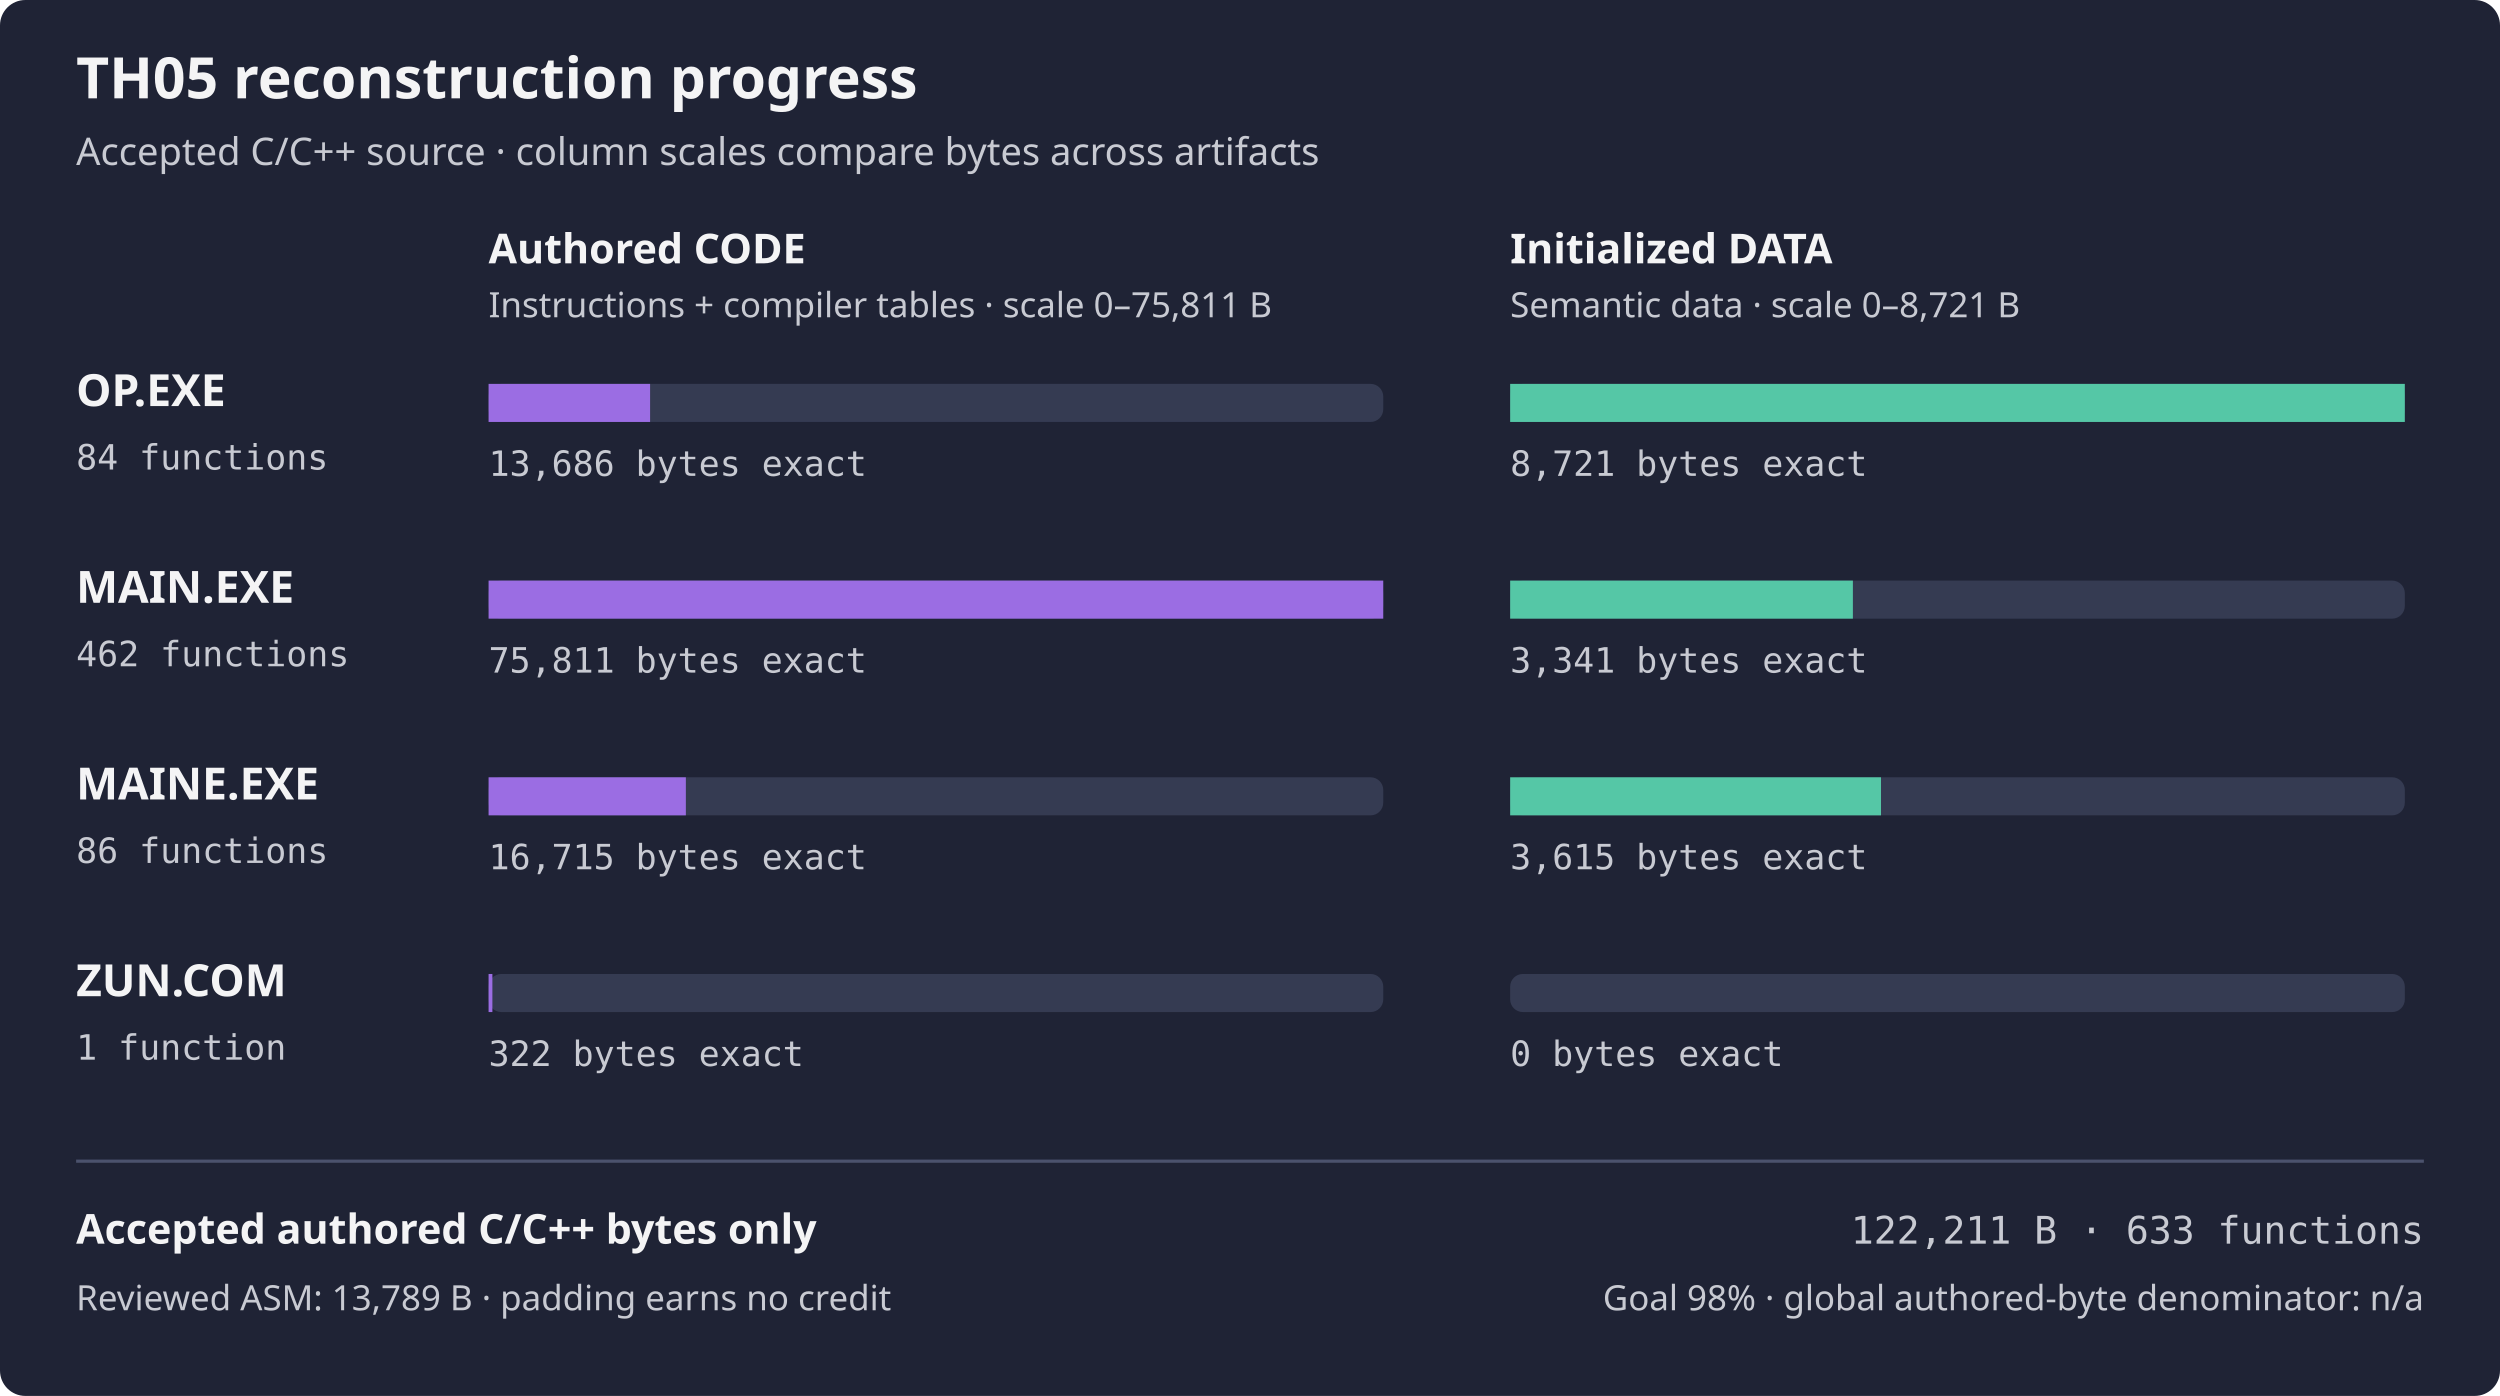
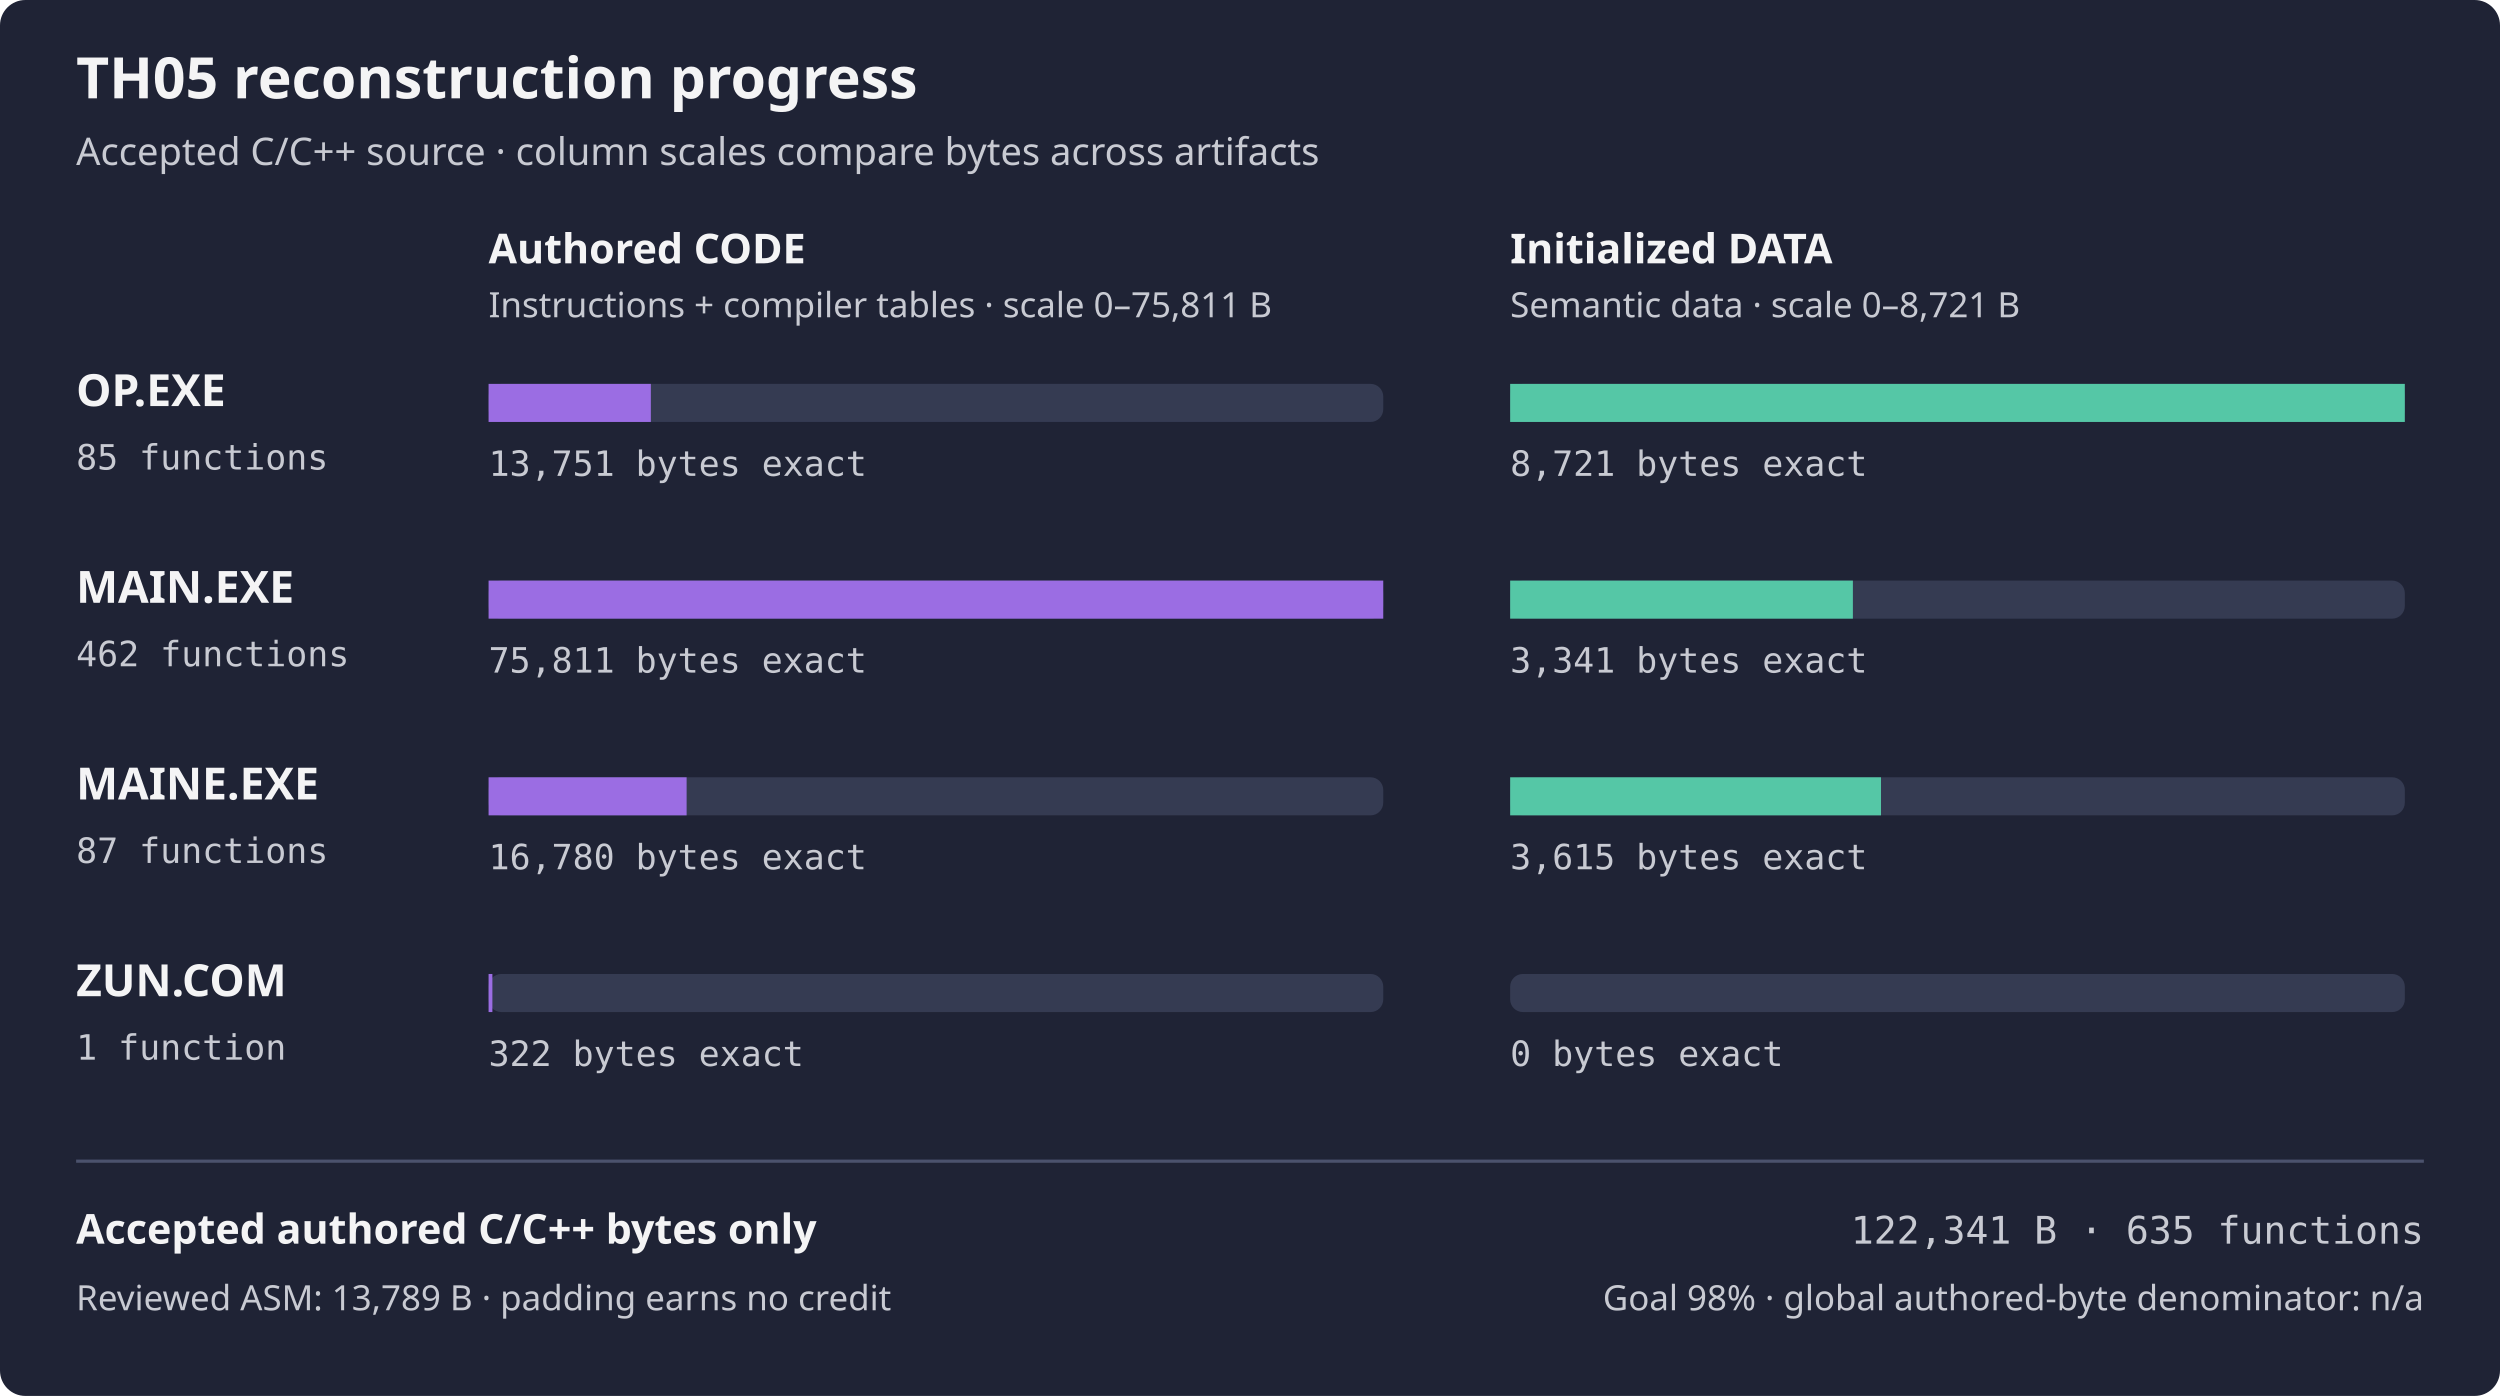
<svg xmlns="http://www.w3.org/2000/svg" width="788" height="440" viewBox="0 0 788 440" role="img" aria-labelledby="title desc">
  <rect width="788" height="440" rx="8" fill="#1f2335" />
  <text x="24" y="31" fill="#f4f4f5" font-family="sans-serif" font-size="18" font-weight="600">TH05 reconstruction progress</text>
  <text x="24" y="52" fill="#c8cad2" font-family="sans-serif" font-size="12">Accepted C/C++ source · column scales compare bytes across artifacts</text>
  <text x="154" y="83" fill="#f4f4f5" font-family="sans-serif" font-size="13" font-weight="600">Authored CODE</text>
  <text x="476" y="83" fill="#f4f4f5" font-family="sans-serif" font-size="13" font-weight="600">Initialized DATA</text>
  <text x="154" y="100" fill="#c8cad2" font-family="sans-serif" font-size="11">Instructions + compiler tables · scale 0–75,811 B</text>
  <text x="476" y="100" fill="#c8cad2" font-family="sans-serif" font-size="11">Semantic data · scale 0–8,721 B</text>
  <text x="24" y="128" fill="#f4f4f5" font-family="sans-serif" font-size="14" font-weight="600">OP.EXE</text>
-   <text x="24" y="148" fill="#c8cad2" font-family="monospace" font-size="11">84 functions</text>
+   <text x="24" y="148" fill="#c8cad2" font-family="monospace" font-size="11">85 functions</text>
  <rect x="154" y="121" width="282" height="12" rx="4" fill="#353b52" />
-   <rect x="154" y="121" width="50.91" height="12" fill="#9b6de3" />
+   <rect x="154" y="121" width="51.15" height="12" fill="#9b6de3" />
  <rect x="476" y="121" width="282" height="12" rx="4" fill="#353b52" />
  <rect x="476" y="121" width="282.00" height="12" fill="#55c7a6" />
-   <text x="154" y="150" fill="#c8cad2" font-family="monospace" font-size="11">13,686 bytes exact</text>
+   <text x="154" y="150" fill="#c8cad2" font-family="monospace" font-size="11">13,751 bytes exact</text>
  <text x="476" y="150" fill="#c8cad2" font-family="monospace" font-size="11">8,721 bytes exact</text>
  <text x="24" y="190" fill="#f4f4f5" font-family="sans-serif" font-size="14" font-weight="600">MAIN.EXE</text>
  <text x="24" y="210" fill="#c8cad2" font-family="monospace" font-size="11">462 functions</text>
  <rect x="154" y="183" width="282" height="12" rx="4" fill="#353b52" />
  <rect x="154" y="183" width="282.00" height="12" fill="#9b6de3" />
  <rect x="476" y="183" width="282" height="12" rx="4" fill="#353b52" />
  <rect x="476" y="183" width="108.03" height="12" fill="#55c7a6" />
  <text x="154" y="212" fill="#c8cad2" font-family="monospace" font-size="11">75,811 bytes exact</text>
  <text x="476" y="212" fill="#c8cad2" font-family="monospace" font-size="11">3,341 bytes exact</text>
  <text x="24" y="252" fill="#f4f4f5" font-family="sans-serif" font-size="14" font-weight="600">MAINE.EXE</text>
-   <text x="24" y="272" fill="#c8cad2" font-family="monospace" font-size="11">86 functions</text>
+   <text x="24" y="272" fill="#c8cad2" font-family="monospace" font-size="11">87 functions</text>
  <rect x="154" y="245" width="282" height="12" rx="4" fill="#353b52" />
-   <rect x="154" y="245" width="62.18" height="12" fill="#9b6de3" />
+   <rect x="154" y="245" width="62.42" height="12" fill="#9b6de3" />
  <rect x="476" y="245" width="282" height="12" rx="4" fill="#353b52" />
  <rect x="476" y="245" width="116.89" height="12" fill="#55c7a6" />
-   <text x="154" y="274" fill="#c8cad2" font-family="monospace" font-size="11">16,715 bytes exact</text>
+   <text x="154" y="274" fill="#c8cad2" font-family="monospace" font-size="11">16,780 bytes exact</text>
  <text x="476" y="274" fill="#c8cad2" font-family="monospace" font-size="11">3,615 bytes exact</text>
  <text x="24" y="314" fill="#f4f4f5" font-family="sans-serif" font-size="14" font-weight="600">ZUN.COM</text>
  <text x="24" y="334" fill="#c8cad2" font-family="monospace" font-size="11">1 function</text>
  <rect x="154" y="307" width="282" height="12" rx="4" fill="#353b52" />
  <rect x="154" y="307" width="1.20" height="12" fill="#9b6de3" />
  <rect x="476" y="307" width="282" height="12" rx="4" fill="#353b52" />
  <rect x="476" y="307" width="0.00" height="12" fill="#55c7a6" />
  <text x="154" y="336" fill="#c8cad2" font-family="monospace" font-size="11">322 bytes exact</text>
  <text x="476" y="336" fill="#c8cad2" font-family="monospace" font-size="11">0 bytes exact</text>
  <path d="M24 366 H764" stroke="#4b526d" />
  <text x="24" y="392" fill="#f4f4f5" font-family="sans-serif" font-size="13" font-weight="600">Accepted authored C/C++ bytes only</text>
-   <text x="764" y="392" fill="#c8cad2" font-family="monospace" text-anchor="end" font-size="12">122,211 B · 633 functions</text>
+   <text x="764" y="392" fill="#c8cad2" font-family="monospace" text-anchor="end" font-size="12">122,341 B · 635 functions</text>
  <text x="24" y="413" fill="#c8cad2" font-family="sans-serif" font-size="11">Reviewed ASM: 13,789 B · padding earns no credit</text>
  <text x="764" y="413" fill="#c8cad2" font-family="sans-serif" text-anchor="end" font-size="11">Goal 98% · global authored-byte denominator: n/a</text>
</svg>
